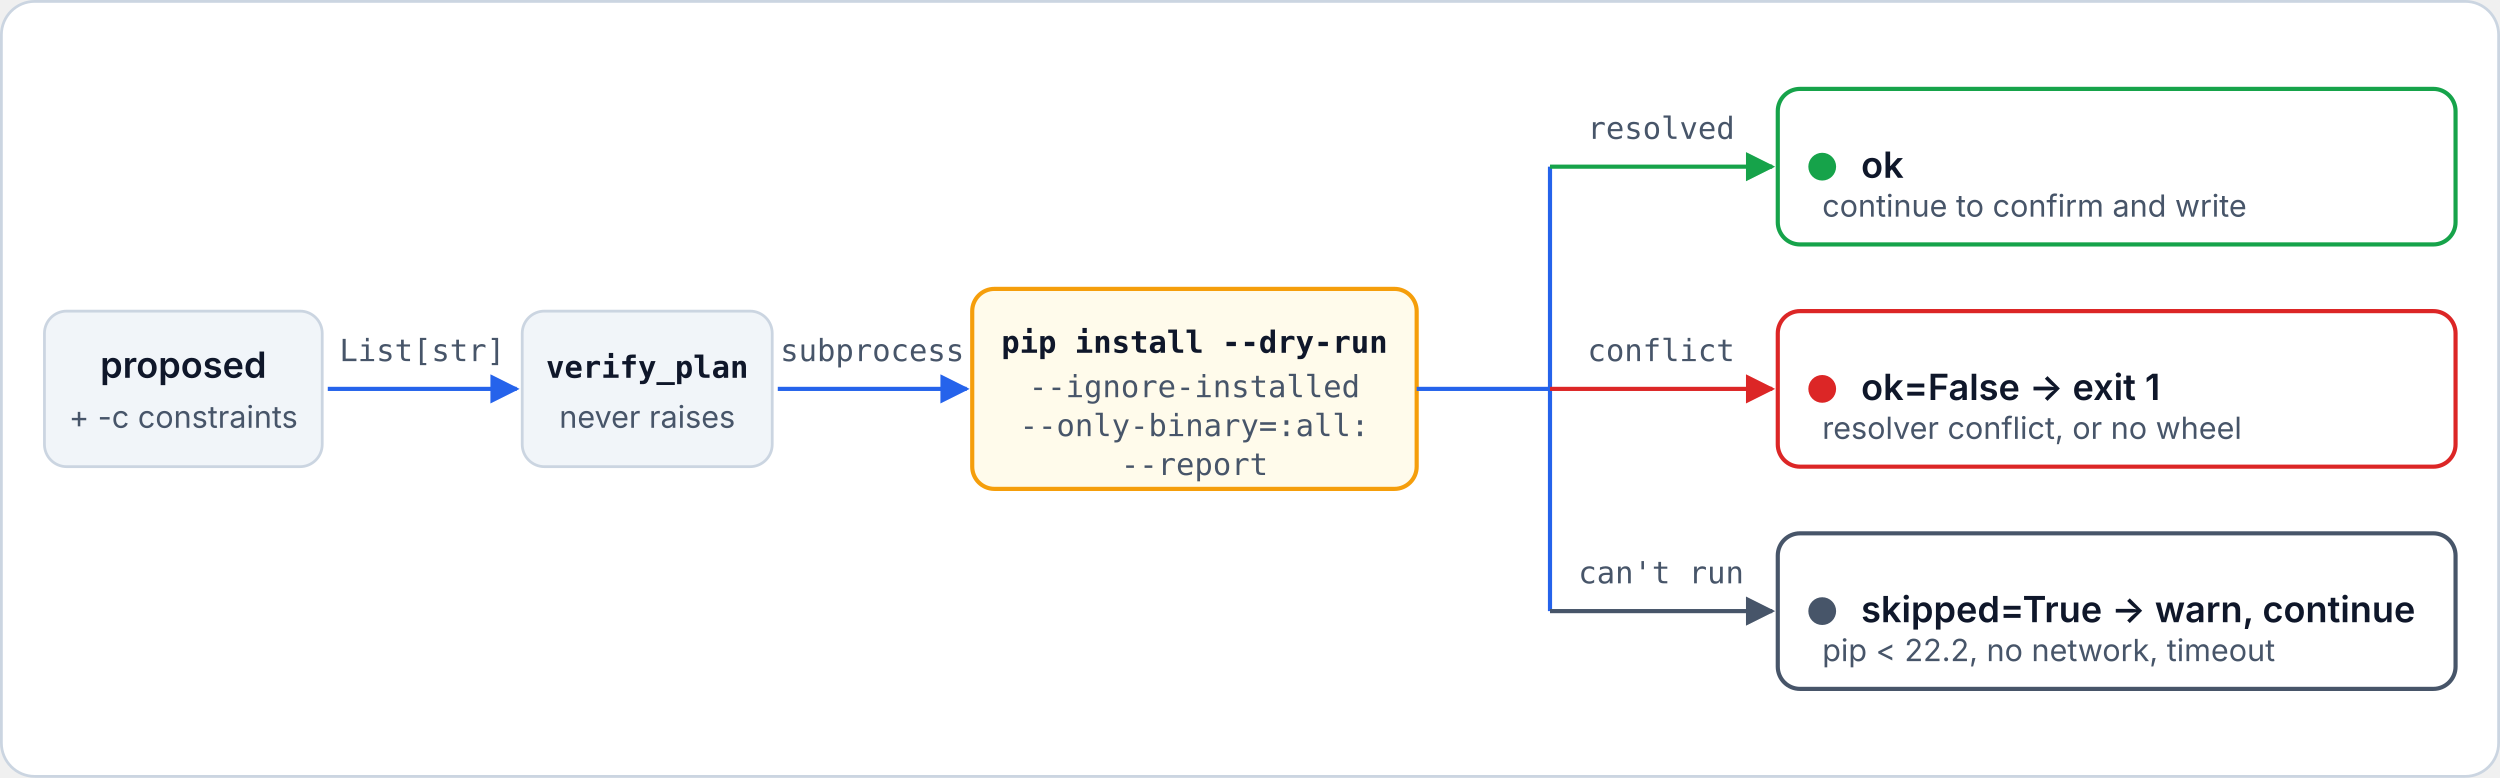
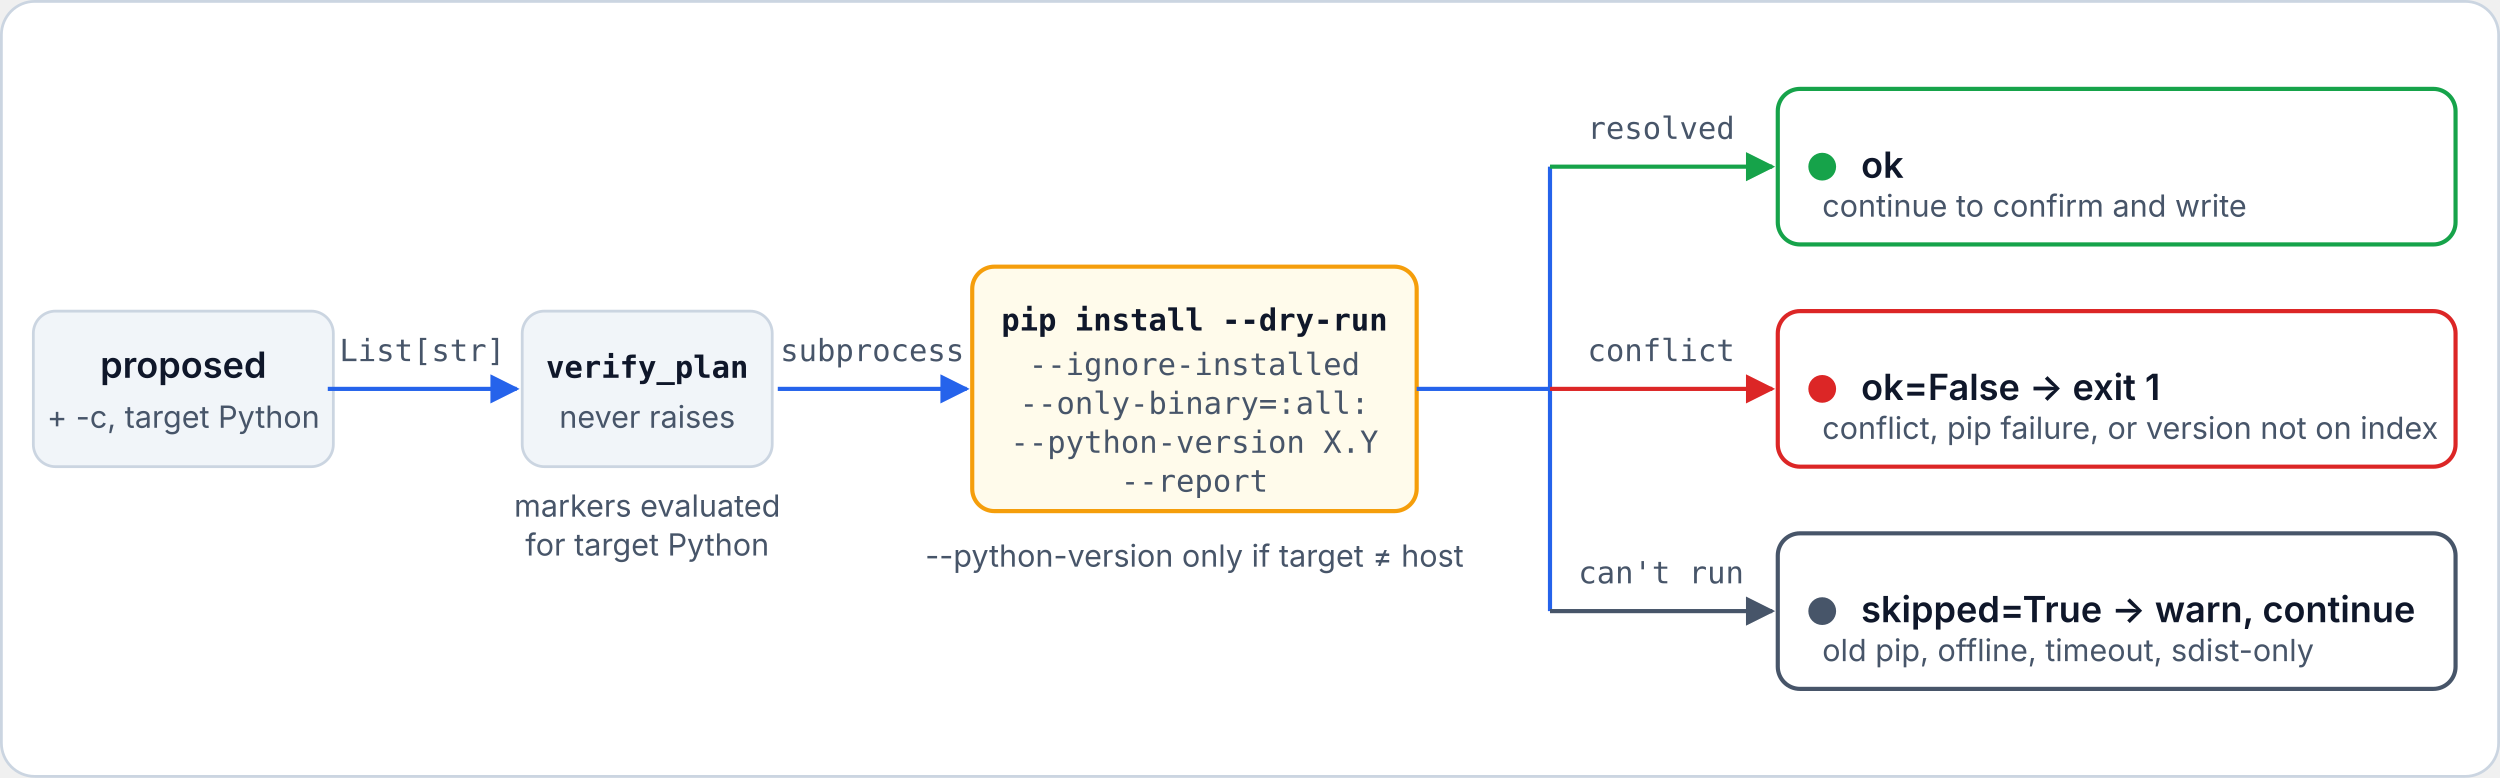
<svg xmlns="http://www.w3.org/2000/svg" viewBox="0 0 900 280" role="img">
  <defs>
    <marker id="ah" viewBox="0 0 10 10" refX="9" refY="5" markerWidth="7" markerHeight="7" orient="auto">
      <path d="M0,0 L10,5 L0,10 z" fill="#2563EB" />
    </marker>
    <marker id="ag" viewBox="0 0 10 10" refX="9" refY="5" markerWidth="7" markerHeight="7" orient="auto">
      <path d="M0,0 L10,5 L0,10 z" fill="#16A34A" />
    </marker>
    <marker id="ar" viewBox="0 0 10 10" refX="9" refY="5" markerWidth="7" markerHeight="7" orient="auto">
      <path d="M0,0 L10,5 L0,10 z" fill="#DC2626" />
    </marker>
    <marker id="as" viewBox="0 0 10 10" refX="9" refY="5" markerWidth="7" markerHeight="7" orient="auto">
      <path d="M0,0 L10,5 L0,10 z" fill="#475569" />
    </marker>
  </defs>
  <rect x="0.5" y="0.5" width="899" height="279" rx="12" fill="#FFFFFF" stroke="#CBD5E1" />
  <g font-family="Inter, -apple-system, 'Segoe UI', Helvetica, Arial, sans-serif" font-size="13" fill="#0F172A" text-anchor="middle">
-     <rect x="16" y="112" width="100" height="56" rx="8" fill="#F1F5F9" stroke="#CBD5E1" />
+     <rect x="12" y="112" width="108" height="56" rx="8" fill="#F1F5F9" stroke="#CBD5E1" />
    <text x="66" y="136" font-weight="600">proposed</text>
-     <text x="66" y="154" font-size="11" fill="#475569">+ -c constraints</text>
+     <text x="66" y="154" font-size="11" fill="#475569">+ -c, target Python</text>
    <rect x="188" y="112" width="90" height="56" rx="8" fill="#F1F5F9" stroke="#CBD5E1" />
    <text x="233" y="136" font-family="ui-monospace, SFMono-Regular, Menlo, Consolas, monospace" font-size="11" font-weight="700">verify_plan</text>
    <text x="233" y="154" font-size="11" fill="#475569">never raises</text>
-     <rect x="350" y="104" width="160" height="72" rx="8" fill="#FFFBEB" stroke="#F59E0B" stroke-width="1.5" />
-     <text x="430" y="127" font-family="ui-monospace, SFMono-Regular, Menlo, Consolas, monospace" font-size="11" font-weight="700">pip install --dry-run</text>
-     <text x="430" y="143" font-family="ui-monospace, SFMono-Regular, Menlo, Consolas, monospace" font-size="11" fill="#475569">--ignore-installed</text>
-     <text x="430" y="157" font-family="ui-monospace, SFMono-Regular, Menlo, Consolas, monospace" font-size="11" fill="#475569">--only-binary=:all:</text>
-     <text x="430" y="171" font-family="ui-monospace, SFMono-Regular, Menlo, Consolas, monospace" font-size="11" fill="#475569">--report</text>
+     <rect x="350" y="96" width="160" height="88" rx="8" fill="#FFFBEB" stroke="#F59E0B" stroke-width="1.5" />
+     <text x="430" y="119" font-family="ui-monospace, SFMono-Regular, Menlo, Consolas, monospace" font-size="11" font-weight="700">pip install --dry-run</text>
+     <text x="430" y="135" font-family="ui-monospace, SFMono-Regular, Menlo, Consolas, monospace" font-size="11" fill="#475569">--ignore-installed</text>
+     <text x="430" y="149" font-family="ui-monospace, SFMono-Regular, Menlo, Consolas, monospace" font-size="11" fill="#475569">--only-binary=:all:</text>
+     <text x="430" y="163" font-family="ui-monospace, SFMono-Regular, Menlo, Consolas, monospace" font-size="11" fill="#475569">--python-version X.Y</text>
+     <text x="430" y="177" font-family="ui-monospace, SFMono-Regular, Menlo, Consolas, monospace" font-size="11" fill="#475569">--report</text>
    <g text-anchor="start">
      <circle cx="656" cy="60" r="5" fill="#16A34A" />
      <text x="670" y="64" font-weight="600">ok</text>
      <circle cx="656" cy="140" r="5" fill="#DC2626" />
      <text x="670" y="144" font-weight="600">ok=False → exit 1</text>
      <circle cx="656" cy="220" r="5" fill="#475569" />
      <text x="670" y="224" font-weight="600">skipped=True → warn, continue</text>
    </g>
    <rect x="640" y="32" width="244" height="56" rx="8" fill="none" stroke="#16A34A" stroke-width="1.5" />
    <rect x="640" y="112" width="244" height="56" rx="8" fill="none" stroke="#DC2626" stroke-width="1.5" />
    <rect x="640" y="192" width="244" height="56" rx="8" fill="none" stroke="#475569" stroke-width="1.5" />
    <g text-anchor="start" font-size="11" fill="#475569">
      <text x="656" y="78">continue to confirm and write</text>
-       <text x="656" y="158">resolver conflict, or no wheel</text>
-       <text x="656" y="238">pip &lt; 22.2, no network, timeout</text>
+       <text x="656" y="158">conflict, pip failure, or version not on index</text>
+       <text x="656" y="238">old pip, offline, timeout, sdist-only</text>
    </g>
    <g fill="none" stroke-width="1.5">
      <g stroke="#2563EB">
        <path d="M118,140 H186" marker-end="url(#ah)" />
        <path d="M280,140 H348" marker-end="url(#ah)" />
        <path d="M510,140 H558 M558,60 V220" />
      </g>
      <path d="M558,60 H638" stroke="#16A34A" marker-end="url(#ag)" />
      <path d="M558,140 H638" stroke="#DC2626" marker-end="url(#ar)" />
      <path d="M558,220 H638" stroke="#475569" marker-end="url(#as)" />
    </g>
+     <g font-size="11" fill="#475569">
+       <text x="233" y="186">markers evaluated</text>
+       <text x="233" y="200">for target Python</text>
+       <text x="430" y="204">--python-version only if target ≠ host</text>
+     </g>
    <g font-family="ui-monospace, SFMono-Regular, Menlo, Consolas, monospace" font-size="11" fill="#475569">
      <text x="152" y="130">List[str]</text>
      <text x="314" y="130">subprocess</text>
      <text x="598" y="50">resolved</text>
      <text x="598" y="130">conflict</text>
      <text x="598" y="210">can't run</text>
    </g>
  </g>
</svg>
